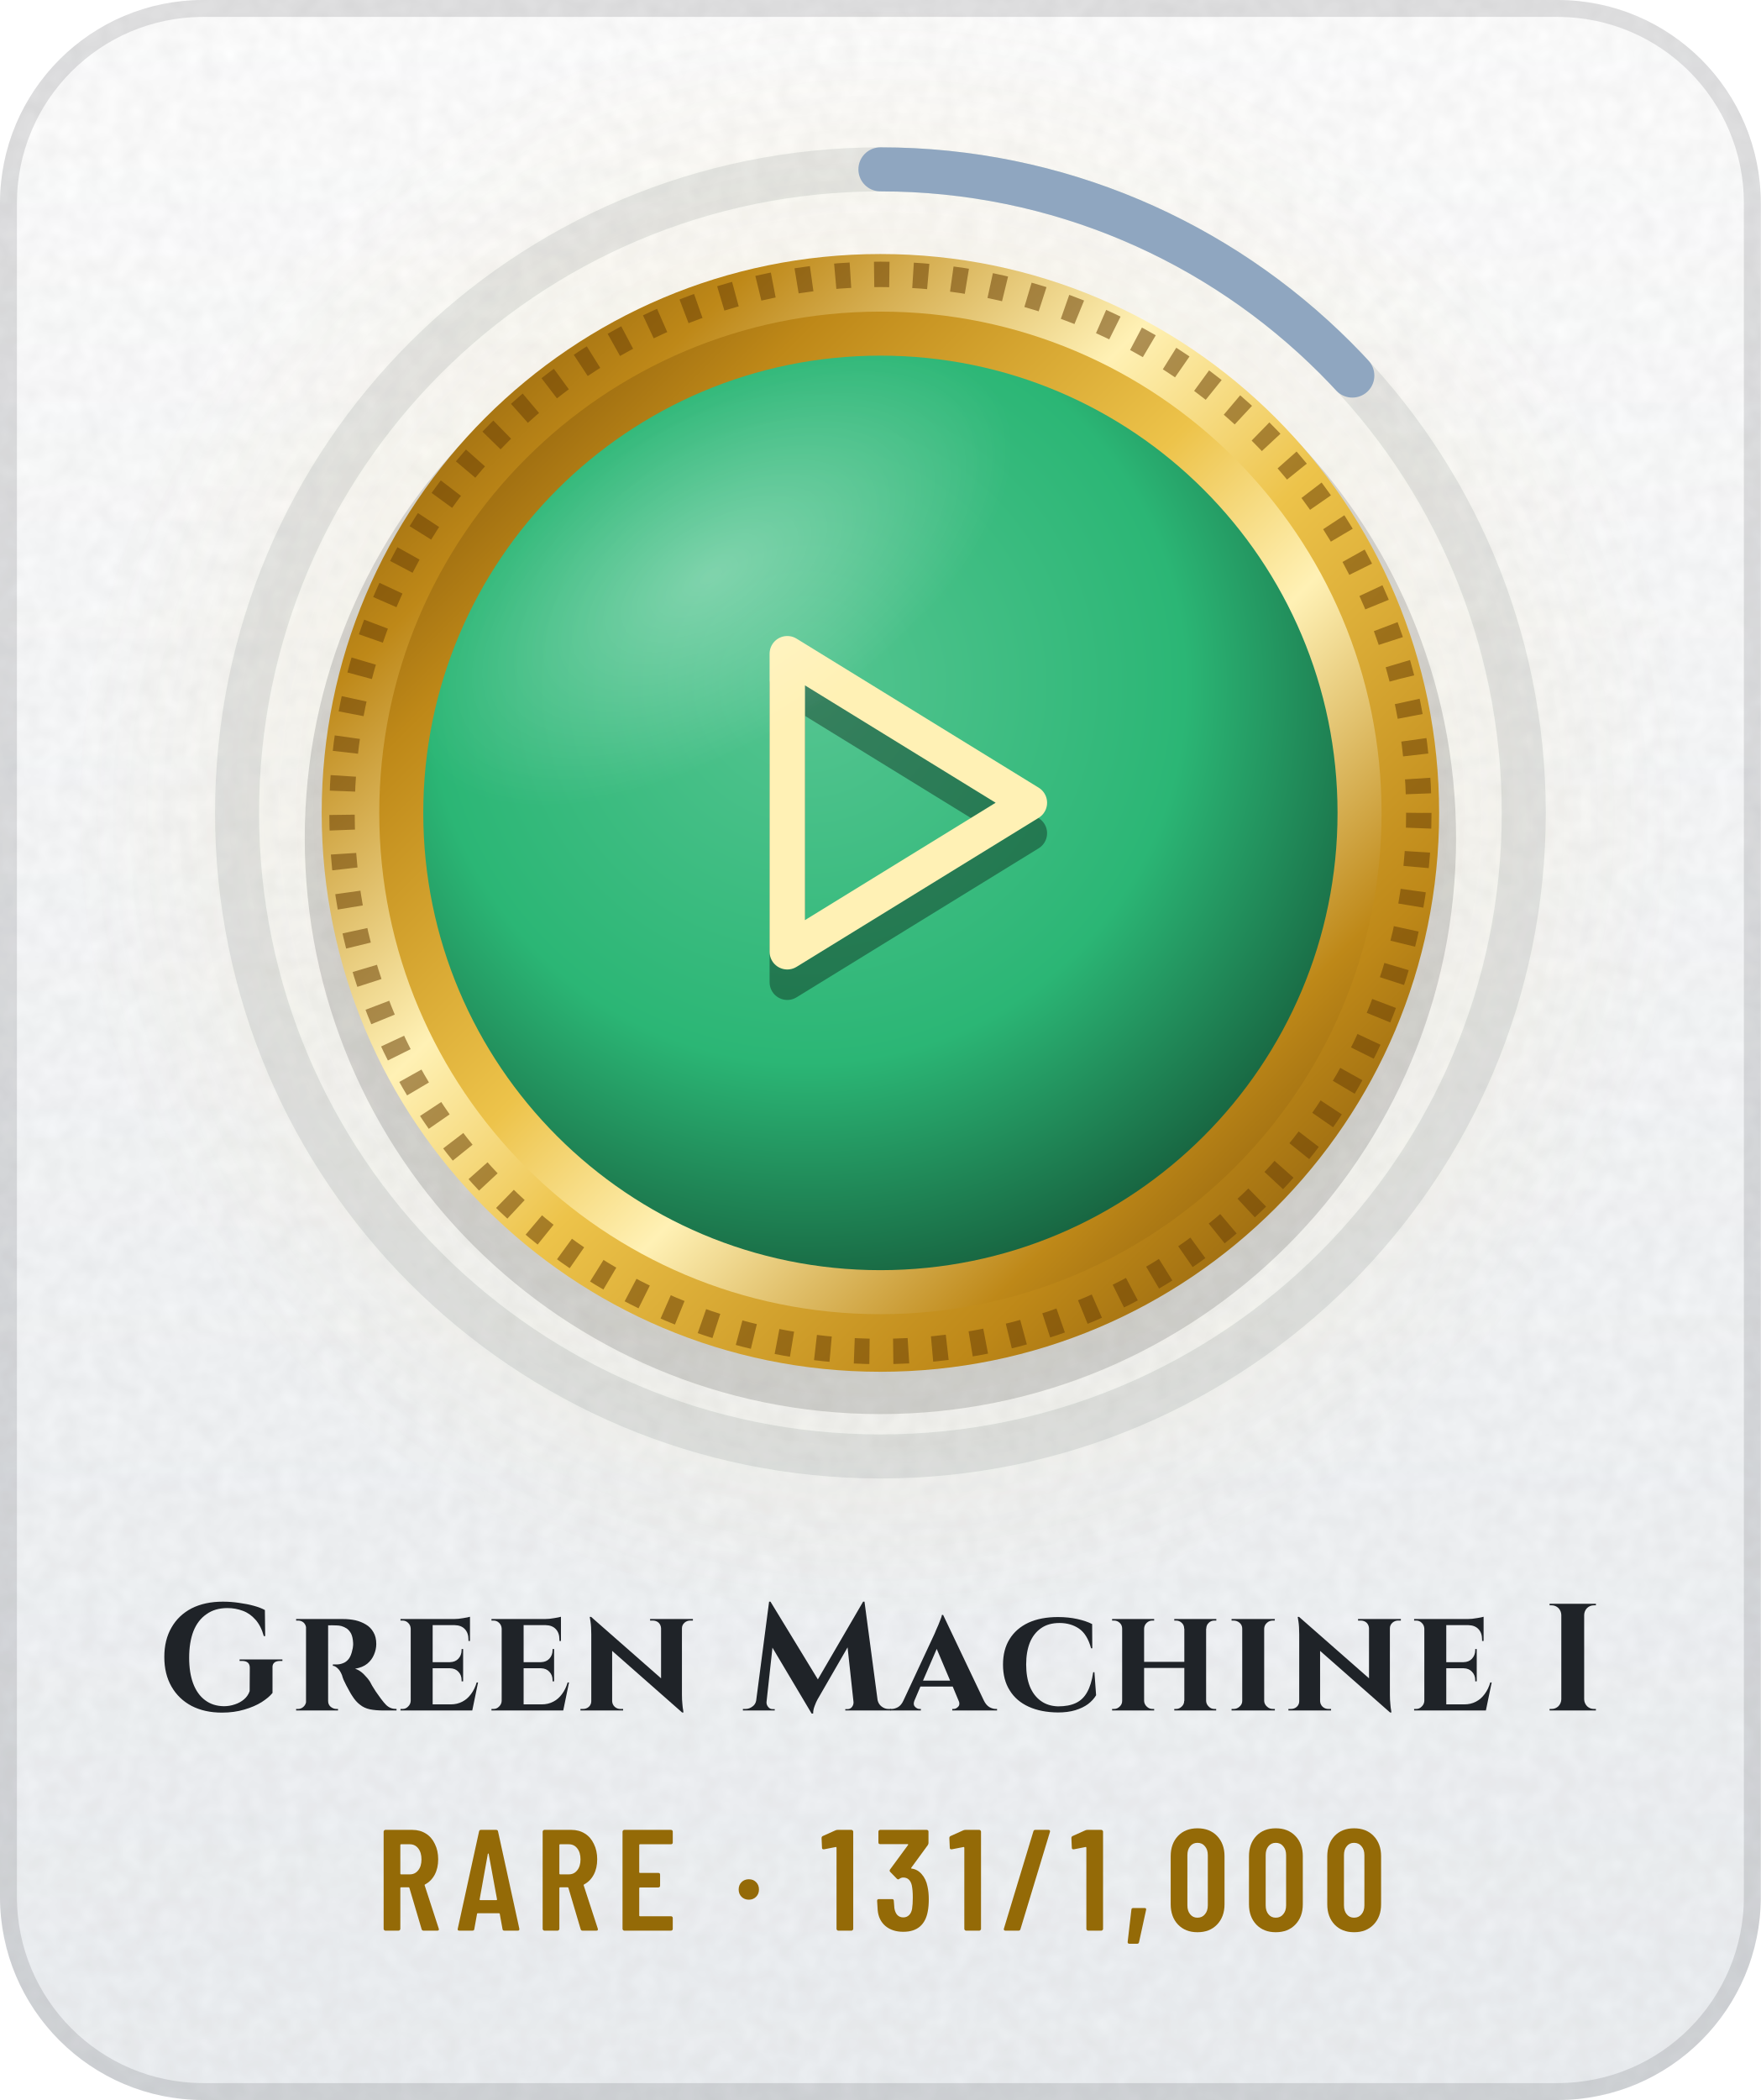
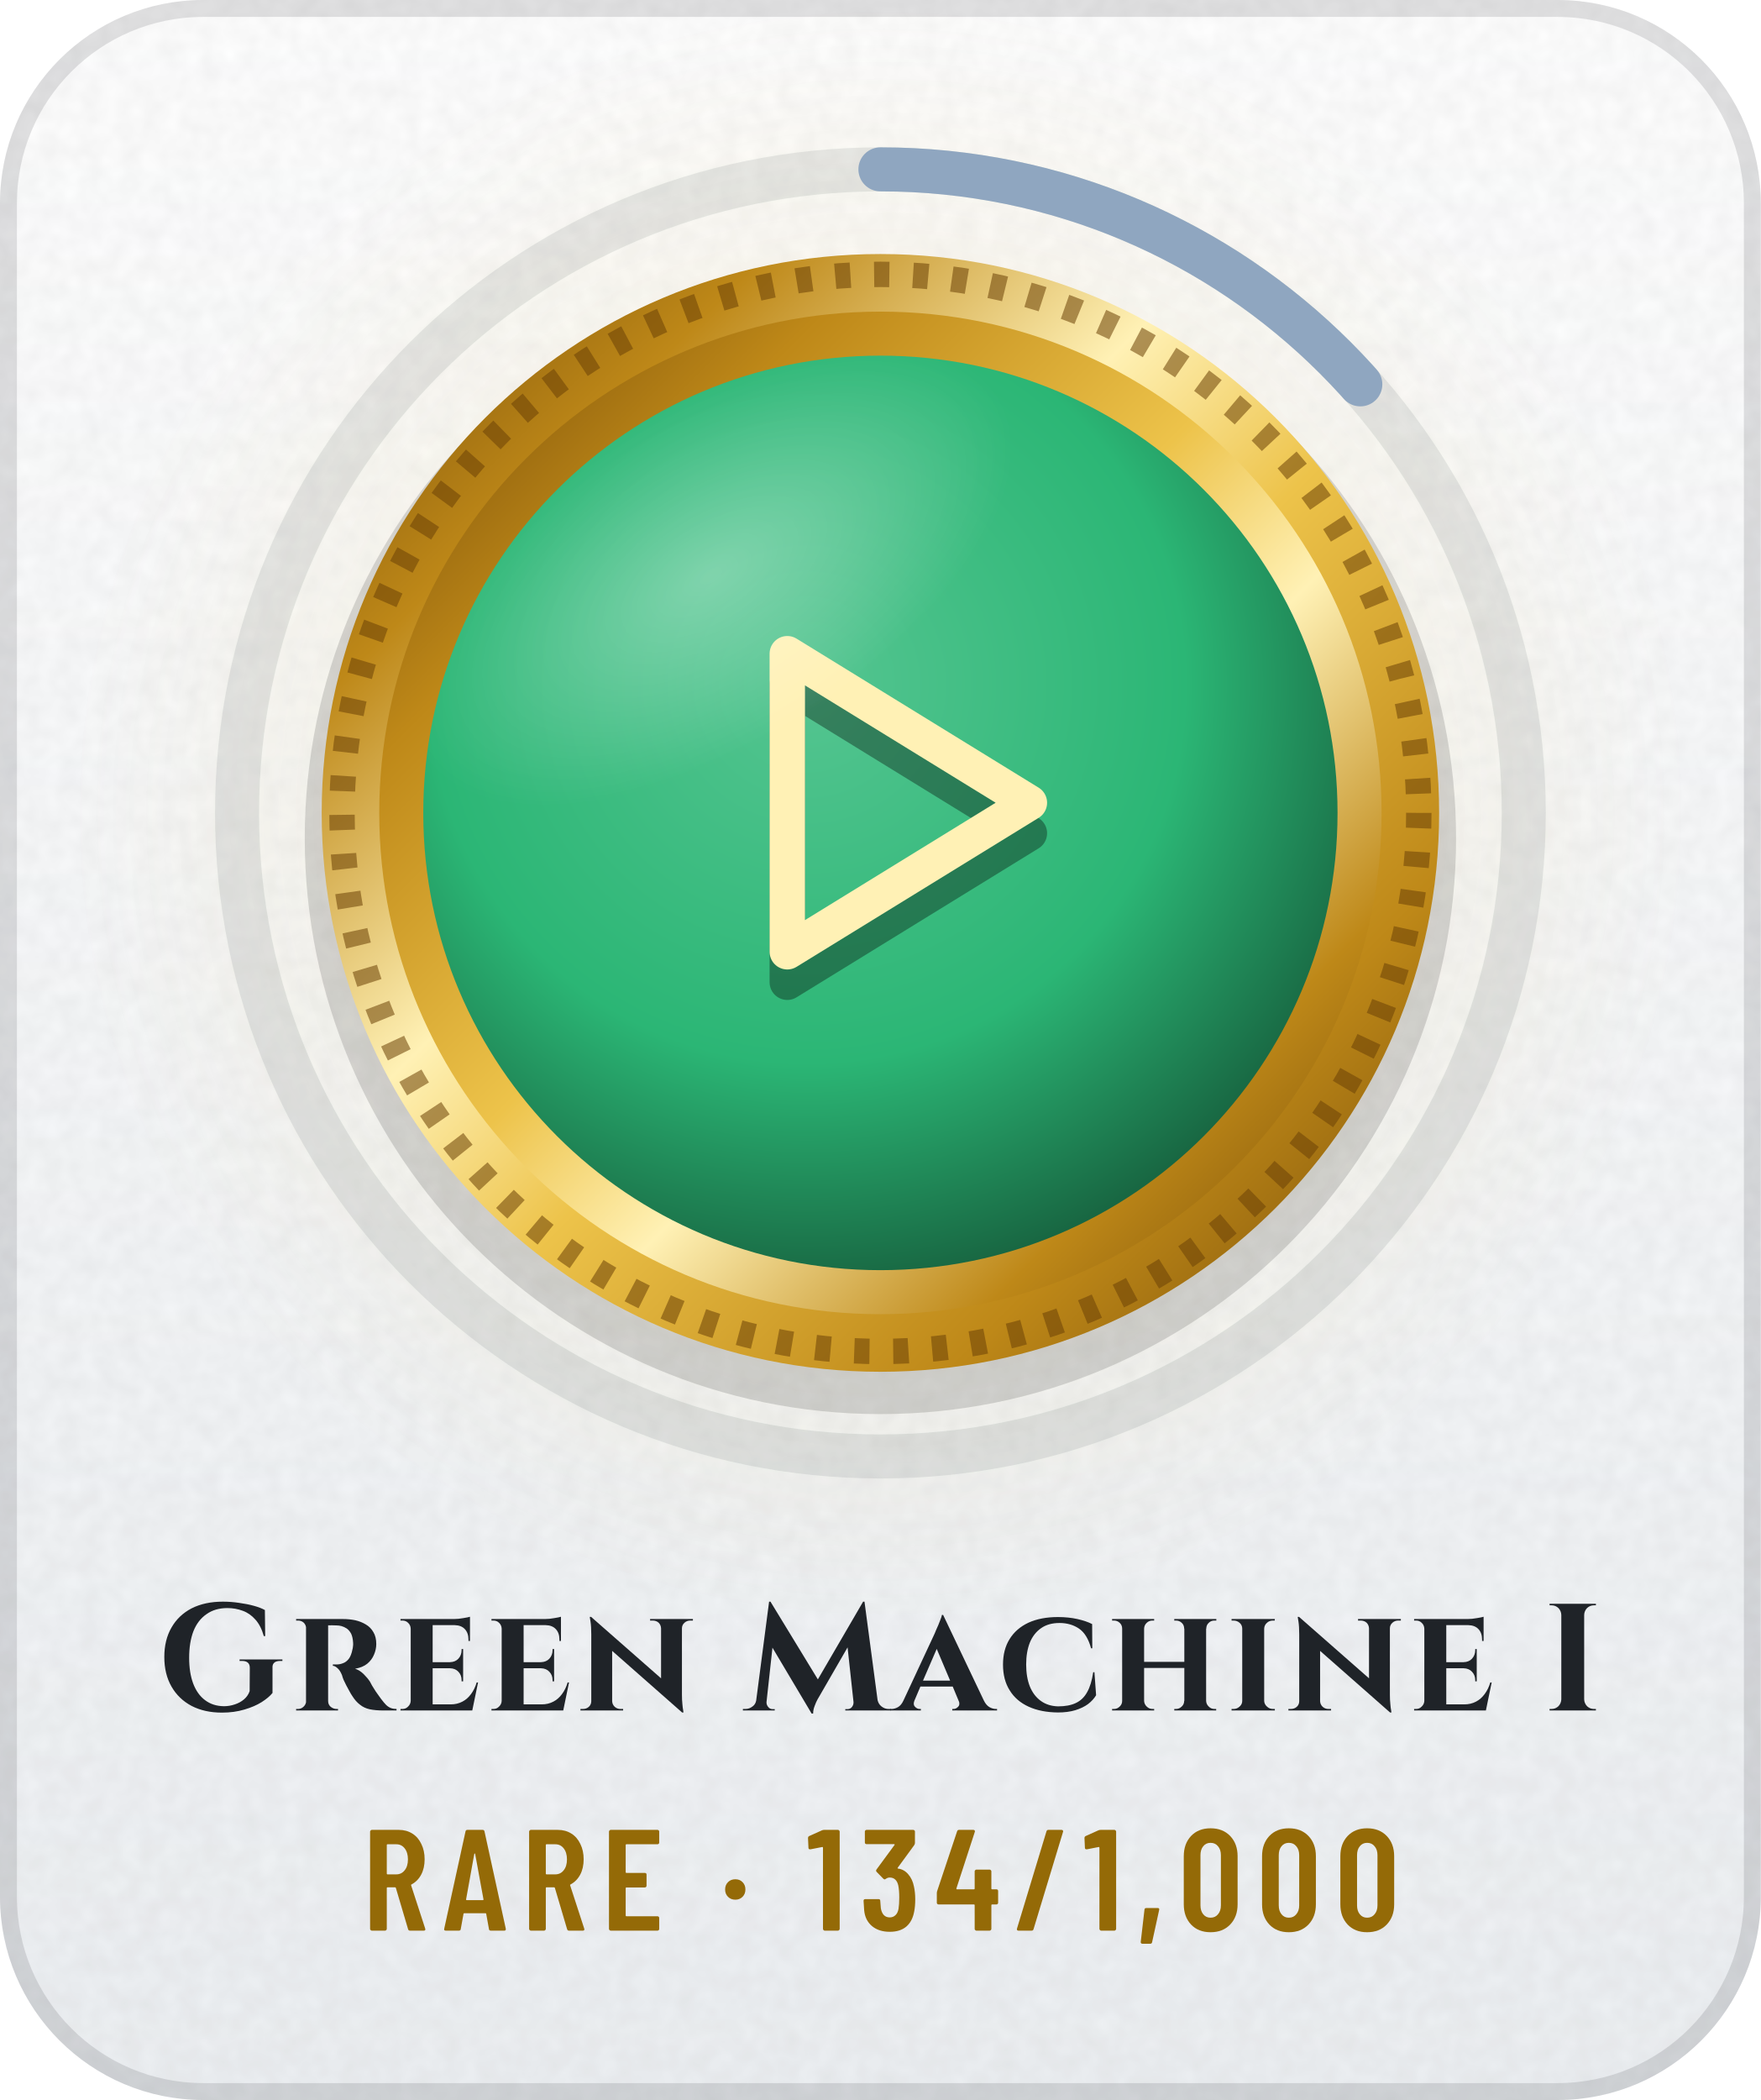
<svg xmlns="http://www.w3.org/2000/svg" width="104" height="124" viewBox="0 0 104 124" role="img" aria-label="Green Machine I: earned, Rare, 13% to Green Machine II">
  <style>@keyframes tw{0%,100%{opacity:.15;transform:scale(.45)}50%{opacity:1;transform:scale(1)}}.sp{transform-box:fill-box;transform-origin:center;animation:tw 3.4s ease-in-out infinite}@keyframes sh{0%{transform:translateX(-110px)}38%,100%{transform:translateX(200px)}}.sh{animation:sh 6.5s ease-in-out infinite}@keyframes fl{0%,100%{transform:translateY(0)}50%{transform:translateY(-3px)}}.fl{animation:fl 5s ease-in-out infinite}@media (prefers-reduced-motion:reduce){.sp,.fl{animation:none}.sh,.bu{display:none}}</style>
  <defs>
    <linearGradient id="bg" x1="0" y1="0" x2="0" y2="1">
      <stop offset="0" stop-color="#FFFFFF" />
      <stop offset="1" stop-color="#EDF0F3" />
    </linearGradient>
    <clipPath id="card">
      <rect width="104" height="124" rx="12" />
    </clipPath>
    <filter id="grain" x="0" y="0" width="100%" height="100%">
      <feTurbulence type="fractalNoise" baseFrequency=".85" numOctaves="2" stitchTiles="stitch" />
      <feColorMatrix values="0 0 0 0 0 0 0 0 0 0 0 0 0 0 0 0 0 0 .05 0" />
    </filter>
    <radialGradient id="glow" cx=".5" cy=".5" r=".5">
      <stop offset="0" stop-color="#EDC34A" stop-opacity="0.19" />
      <stop offset="1" stop-color="#EDC34A" stop-opacity="0" />
    </radialGradient>
    <linearGradient id="mh" x1="0" y1="0" x2="1" y2="0">
      <stop offset="0" stop-color="#6B4306" />
      <stop offset="0.2" stop-color="#BE8818" />
      <stop offset="0.4" stop-color="#FFF1B5" />
      <stop offset="0.54" stop-color="#EDC34A" />
      <stop offset="0.78" stop-color="#BE8818" />
      <stop offset="1" stop-color="#6B4306" />
    </linearGradient>
    <linearGradient id="md" x1="0" y1="0" x2="1" y2="1">
      <stop offset="0" stop-color="#6B4306" />
      <stop offset="0.2" stop-color="#BE8818" />
      <stop offset="0.4" stop-color="#FFF1B5" />
      <stop offset="0.54" stop-color="#EDC34A" />
      <stop offset="0.78" stop-color="#BE8818" />
      <stop offset="1" stop-color="#6B4306" />
    </linearGradient>
    <linearGradient id="mdr" x1="1" y1="1" x2="0" y2="0">
      <stop offset="0" stop-color="#6B4306" />
      <stop offset="0.2" stop-color="#BE8818" />
      <stop offset="0.4" stop-color="#FFF1B5" />
      <stop offset="0.54" stop-color="#EDC34A" />
      <stop offset="0.78" stop-color="#BE8818" />
      <stop offset="1" stop-color="#6B4306" />
    </linearGradient>
    <linearGradient id="dia" x1="0" y1="0" x2="1" y2="0">
      <stop offset="0" stop-color="#2F7DD1" />
      <stop offset=".5" stop-color="#7B61E0" />
      <stop offset="1" stop-color="#C2449A" />
    </linearGradient>
    <linearGradient id="pb" x1="0" y1="0" x2="1" y2="0">
      <stop offset="0" stop-color="#8FA6C0" />
      <stop offset="1" stop-color="#D3E4F4" />
    </linearGradient>
    <linearGradient id="shg" x1="0" y1="0" x2="1" y2="0">
      <stop offset="0" stop-color="#FFFFFF" stop-opacity="0" />
      <stop offset=".5" stop-color="#FFFFFF" stop-opacity=".6" />
      <stop offset="1" stop-color="#FFFFFF" stop-opacity="0" />
    </linearGradient>
    <radialGradient id="en" cx=".42" cy=".36" r=".75">
      <stop offset="0" stop-color="#55C591" />
      <stop offset=".55" stop-color="#2BB675" />
      <stop offset="1" stop-color="#11492F" />
    </radialGradient>
    <linearGradient id="ig" gradientUnits="userSpaceOnUse" x1="0" y1="34" x2="0" y2="62">
      <stop offset="0" stop-color="#FFF1B5" />
      <stop offset="1" stop-color="#EDC34A" />
    </linearGradient>
    <radialGradient id="gl" cx=".5" cy=".5" r=".5">
      <stop offset="0" stop-color="#FFFFFF" stop-opacity=".45" />
      <stop offset="1" stop-color="#FFFFFF" stop-opacity="0" />
    </radialGradient>
    <clipPath id="fc">
      <circle cx="52" cy="48" r="27" />
    </clipPath>
  </defs>
  <g clip-path="url(#card)">
    <rect width="104" height="124" fill="url(#bg)" />
    <rect width="104" height="124" filter="url(#grain)" />
  </g>
  <rect x=".5" y=".5" width="103" height="123" rx="11.5" fill="none" stroke="#1F2328" stroke-opacity=".13" />
  <circle cx="52" cy="48" r="48" fill="url(#glow)" />
  <circle cx="52" cy="48" r="38" fill="none" stroke="#1F2328" stroke-opacity=".09" stroke-width="2.6" />
-   <circle cx="52" cy="48" r="38" fill="none" stroke="#8FA6C0" stroke-width="2.6" stroke-linecap="round" stroke-dasharray="31.3 238.8" transform="rotate(-90 52 48)" />
+   <circle cx="52" cy="48" r="38" fill="none" stroke="#8FA6C0" stroke-width="2.6" stroke-linecap="round" stroke-dasharray="32 238.8" transform="rotate(-90 52 48)" />
  <circle cx="52" cy="49.5" r="34" fill="#000000" fill-opacity=".14" />
  <circle cx="52" cy="48" r="33" fill="url(#md)" />
  <circle cx="52" cy="48" r="31.8" fill="none" stroke="#6B4306" stroke-opacity=".55" stroke-width="1.5" stroke-dasharray=".9 1.4" />
  <circle cx="52" cy="48" r="29.6" fill="url(#mdr)" />
  <circle cx="52" cy="48" r="27" fill="url(#en)" />
  <g transform="translate(38.8 36) scale(1.1)" fill="none" stroke="#000000" stroke-width="1.9" stroke-linecap="round" stroke-linejoin="round" stroke-opacity=".35">
    <path d="M7 4l13 8-13 8z" />
  </g>
  <g transform="translate(38.8 34.2) scale(1.1)" fill="none" stroke="url(#ig)" stroke-width="1.9" stroke-linecap="round" stroke-linejoin="round">
    <path d="M7 4l13 8-13 8z" />
  </g>
  <g clip-path="url(#fc)">
    <ellipse cx="42" cy="34" rx="20" ry="10" transform="rotate(-32 42 34)" fill="url(#gl)" opacity=".7" />
    <g transform="skewX(-18)">
      <rect class="sh" x="10" y="10" width="12" height="80" fill="url(#shg)" opacity=".6" />
    </g>
  </g>
  <g transform="translate(9.3 101) scale(0.009 -0.009)" fill="#1F2328">
    <use href="#s71" x="0" />
    <use href="#s114" x="869" />
    <use href="#s101" x="1561" />
    <use href="#s101" x="2158" />
    <use href="#s110" x="2755" />
    <use href="#s77" x="3851" />
    <use href="#s97" x="4837" />
    <use href="#s99" x="5515" />
    <use href="#s104" x="6231" />
    <use href="#s105" x="7015" />
    <use href="#s110" x="7401" />
    <use href="#s101" x="8213" />
    <use href="#s73" x="9094" />
  </g>
-   <g transform="translate(22.2 114) scale(0.0085 -0.0085)" fill="#946A07">
+   <g transform="translate(21.4 114) scale(0.0085 -0.0085)" fill="#946A07">
    <use href="#m82" x="0" />
    <use href="#m65" x="555" />
    <use href="#m82" x="1105" />
    <use href="#m69" x="1660" />
    <use href="#m183" x="2484" />
    <use href="#m49" x="3087" />
    <use href="#m51" x="3455" />
-     <use href="#m49" x="3975" />
-     <use href="#m47" x="4343" />
-     <use href="#m49" x="4823" />
-     <use href="#m44" x="5191" />
-     <use href="#m48" x="5485" />
-     <use href="#m48" x="6029" />
-     <use href="#m48" x="6573" />
+     <use href="#m52" x="3975" />
+     <use href="#m47" x="4528" />
+     <use href="#m49" x="5008" />
+     <use href="#m44" x="5376" />
+     <use href="#m48" x="5670" />
+     <use href="#m48" x="6214" />
+     <use href="#m48" x="6758" />
  </g>
  <defs>
    <path id="m44" d="M33 -78 59 146Q60 157 71 157H151Q164 157 161 144L112 -80Q110 -91 99 -91H45Q39 -91 36 -88Q32 -84 33 -78Z" />
    <path id="m47" d="M21 14 226 690Q229 700 239 700H331Q337 700 340 696Q343 692 341 686L136 10Q133 0 123 0H31Q25 0 22 4Q19 8 21 14Z" />
    <path id="m48" d="M38 183V517Q38 604 89 658Q140 711 224 711Q309 711 360 658Q412 604 412 517V183Q412 96 360 42Q309 -11 224 -11Q140 -11 89 42Q38 96 38 183ZM296 176V524Q296 563 276 586Q257 610 224 610Q192 610 173 586Q154 563 154 524V176Q154 137 173 114Q192 90 224 90Q257 90 276 114Q296 137 296 176Z" />
    <path id="m49" d="M122 700H218Q223 700 226 696Q230 693 230 688V12Q230 7 226 4Q223 0 218 0H126Q121 0 118 4Q114 7 114 12V576Q114 578 112 580Q111 582 109 581L27 565H24Q13 565 13 576L10 643Q10 653 18 657L107 697Q114 700 122 700Z" />
    <path id="m51" d="M387 218Q387 169 380 134Q368 66 326 29Q283 -8 210 -8Q134 -8 86 32Q38 73 32 143Q30 165 28 207Q28 219 40 219H132Q144 219 144 207Q146 173 148 156Q153 125 169 108Q185 92 210 92Q234 92 250 108Q266 123 271 152Q276 182 276 230Q276 281 269 315Q263 341 248 355Q233 369 210 369Q195 369 183 360Q177 356 174 356Q172 356 166 360L119 408Q115 412 115 417Q115 421 118 425L243 595Q245 597 244 599Q242 601 239 601H49Q44 601 40 604Q37 608 37 613V688Q37 693 40 696Q44 700 49 700H373Q378 700 382 696Q385 693 385 688V609Q385 602 380 594L266 438Q262 432 268 431Q309 426 338 392Q368 358 378 307Q387 267 387 218Z" />
+     <path id="m52" d="M443 275V194Q443 189 440 186Q436 182 431 182H401Q396 182 396 177V12Q396 7 392 4Q389 0 384 0H292Q287 0 284 4Q280 7 280 12V177Q280 182 275 182H29Q24 182 20 186Q17 189 17 194V259Q17 268 19 274L158 690Q161 700 171 700H271Q277 700 280 696Q283 693 281 686L153 293Q152 287 157 287H275Q280 287 280 292V412Q280 417 284 420Q287 424 292 424H384Q389 424 392 420Q396 417 396 412V292Q396 287 401 287H431Q436 287 440 284Q443 280 443 275Z" />
    <path id="m65" d="M325 11 306 116Q306 121 300 121H154Q148 121 148 116L129 11Q128 0 116 0H25Q11 0 14 13L162 689Q164 700 175 700H281Q292 700 294 689L442 13V9Q442 0 431 0H338Q326 0 325 11ZM171 212H282Q288 212 287 217L229 533Q228 536 226 536Q224 536 223 533L166 217Q165 212 171 212Z" />
    <path id="m69" d="M391 600H175Q170 600 170 595V406Q170 401 175 401H303Q308 401 312 398Q315 394 315 389V312Q315 307 312 304Q308 300 303 300H175Q170 300 170 295V105Q170 100 175 100H391Q396 100 400 96Q403 93 403 88V12Q403 7 400 4Q396 0 391 0H66Q61 0 58 4Q54 7 54 12V688Q54 693 58 696Q61 700 66 700H391Q396 700 400 696Q403 693 403 688V612Q403 607 400 604Q396 600 391 600Z" />
    <path id="m82" d="M318 10 233 297Q231 301 228 301H175Q170 301 170 296V12Q170 7 166 4Q163 0 158 0H66Q61 0 58 4Q54 7 54 12V688Q54 693 58 696Q61 700 66 700H254Q307 700 348 674Q388 649 410 602Q433 556 433 496Q433 434 409 389Q385 344 342 321Q338 320 339 315L437 14Q438 12 438 9Q438 0 427 0H331Q321 0 318 10ZM170 595V396Q170 391 175 391H236Q272 391 294 419Q317 447 317 495Q317 543 294 572Q272 600 236 600H175Q170 600 170 595Z" />
    <path id="m183" d="M37 286Q37 317 57 337Q77 357 108 357Q139 357 158 337Q178 317 178 286Q178 255 158 235Q138 215 108 215Q77 215 57 235Q37 255 37 286Z" />
    <path id="s71" d="M755 280V115Q731 85 684 55Q636 25 570 6Q504 -14 423 -14Q309 -14 224 30Q139 75 92 157Q45 239 45 351Q45 463 92 544Q138 625 224 670Q311 714 429 714Q484 714 536 706Q588 699 632 687Q676 675 705 659L707 488H698Q679 556 643 596Q607 637 560 654Q512 672 459 672Q378 672 322 632Q265 593 236 520Q208 447 208 345Q208 249 234 178Q261 106 312 68Q363 29 436 28Q473 28 508 40Q542 51 568 73Q594 95 605 127L606 280Q606 325 555 325H539V335H820V325H805Q775 325 763 310Q754 299 755 280Z" />
    <path id="s73" d="M119 73V627Q118 653 100 672Q81 690 55 690H42V700H346V690H333Q307 690 288 672Q270 653 269 627V73Q270 47 288 28Q307 10 333 10H346V0H42V10H55Q81 10 100 28Q118 47 119 73Z" />
    <path id="s77" d="M780 714H789L875 68Q881 42 900 27Q921 10 947 10H963V0H663V9H678Q695 9 706 22Q717 36 717 52V55L678 414L491 90L481 73Q471 55 462 30Q452 5 452 -20H442L185 412L146 55V52Q146 36 158 22Q169 9 185 9H200V0H-9V10H7Q34 10 55 27Q73 40 78 64L163 714H172L483 204Z" />
    <path id="s97" d="M319 627 586 66Q601 35 623 22Q645 10 665 10H673V0H379V10H387Q404 10 418 25Q429 36 424 56L382 157H170L130 63Q121 38 134 25Q148 10 165 10H173V0H-27V10H-19Q1 10 23 22Q45 35 59 66L264 506Q266 512 273 528Q280 543 288 562Q296 582 303 600Q310 617 311 627ZM187 196H365L277 404Z" />
    <path id="s99" d="M634 251 645 100Q626 68 592 42Q558 17 509 2Q460 -13 395 -13Q283 -12 202 25Q121 62 78 132Q34 201 34 301Q34 399 77 468Q120 538 201 576Q282 613 395 613Q463 613 522 600Q580 587 619 567L620 408H612Q587 500 533 537Q479 574 405 574Q332 574 284 540Q235 506 210 445Q186 384 186 302Q186 219 210 158Q235 97 282 63Q329 29 395 27Q466 27 512 49Q559 71 586 120Q614 169 626 251Z" />
    <path id="s101" d="M543 184 505 0H34V10H47Q69 10 84 26Q100 41 101 63V537Q100 560 84 575Q69 590 47 590H34V600H385Q414 600 446 606Q478 611 490 615V456H480V465Q480 509 456 534Q433 559 389 560H245V317H359Q394 318 414 340Q435 363 435 396V403H445V191H435V199Q435 232 414 254Q394 276 359 277H245V40H363Q406 40 440 58Q473 75 497 108Q521 140 534 184Z" />
    <path id="s104" d="M100 63V537Q100 560 84 575Q68 590 46 590H34V600H310V590H299Q277 590 261 575Q245 560 244 537V319H508V537H507Q507 560 491 575Q475 590 453 590H442V600H718V590H706Q683 590 668 575Q652 560 652 537H651V63Q652 41 668 26Q683 10 706 10H717V0H442V10H453Q475 10 491 26Q507 41 507 63H508V279H244V63Q245 41 261 26Q277 10 299 10H310V0H34V10H46Q68 10 84 26Q100 41 100 63Z" />
    <path id="s105" d="M104 63V537Q104 560 87 575Q70 590 46 590H34V600H318L317 590H306Q282 590 266 575Q249 560 248 537V63Q249 41 266 26Q282 10 306 10H318V0H34V10H47Q70 10 87 26Q104 41 104 63Z" />
    <path id="s110" d="M91 614 550 211V539Q549 561 534 576Q518 590 495 590H478V600H759V590H742Q720 590 704 576Q687 561 687 539V104Q687 69 690 42Q692 16 695 2L697 -13H688L229 391V61Q230 39 246 24Q262 10 284 10H301V0H21V10H37Q60 10 76 24Q92 39 92 61V500Q92 551 87 583L82 614Z" />
    <path id="s114" d="M106 0H41V10H53Q75 10 91 26Q103 38 106 54V547Q103 564 91 576Q75 590 54 590H41V600H349Q390 600 429 592Q468 583 499 564Q530 546 548 514Q567 483 567 436Q567 401 552 366Q538 332 508 307Q477 282 428 274Q457 265 484 239Q510 213 525 190Q529 182 539 164Q549 147 564 124Q580 102 597 78Q617 51 632 36Q647 22 663 16Q679 10 700 10V0H616Q562 0 524 8Q487 16 460 38Q432 59 409 96Q400 109 390 128Q380 146 370 165Q360 184 352 202Q345 220 342 232Q329 264 312 278Q296 293 282 293V302H307Q328 302 348 310Q369 317 386 338Q403 360 411 402Q413 408 414 419Q416 430 415 444Q413 481 402 504Q390 526 373 538Q356 549 338 554Q321 558 308 558Q289 559 274 559Q259 558 251 559V63Q251 38 268 24Q286 10 306 10H316V0Z" />
  </defs>
</svg>
